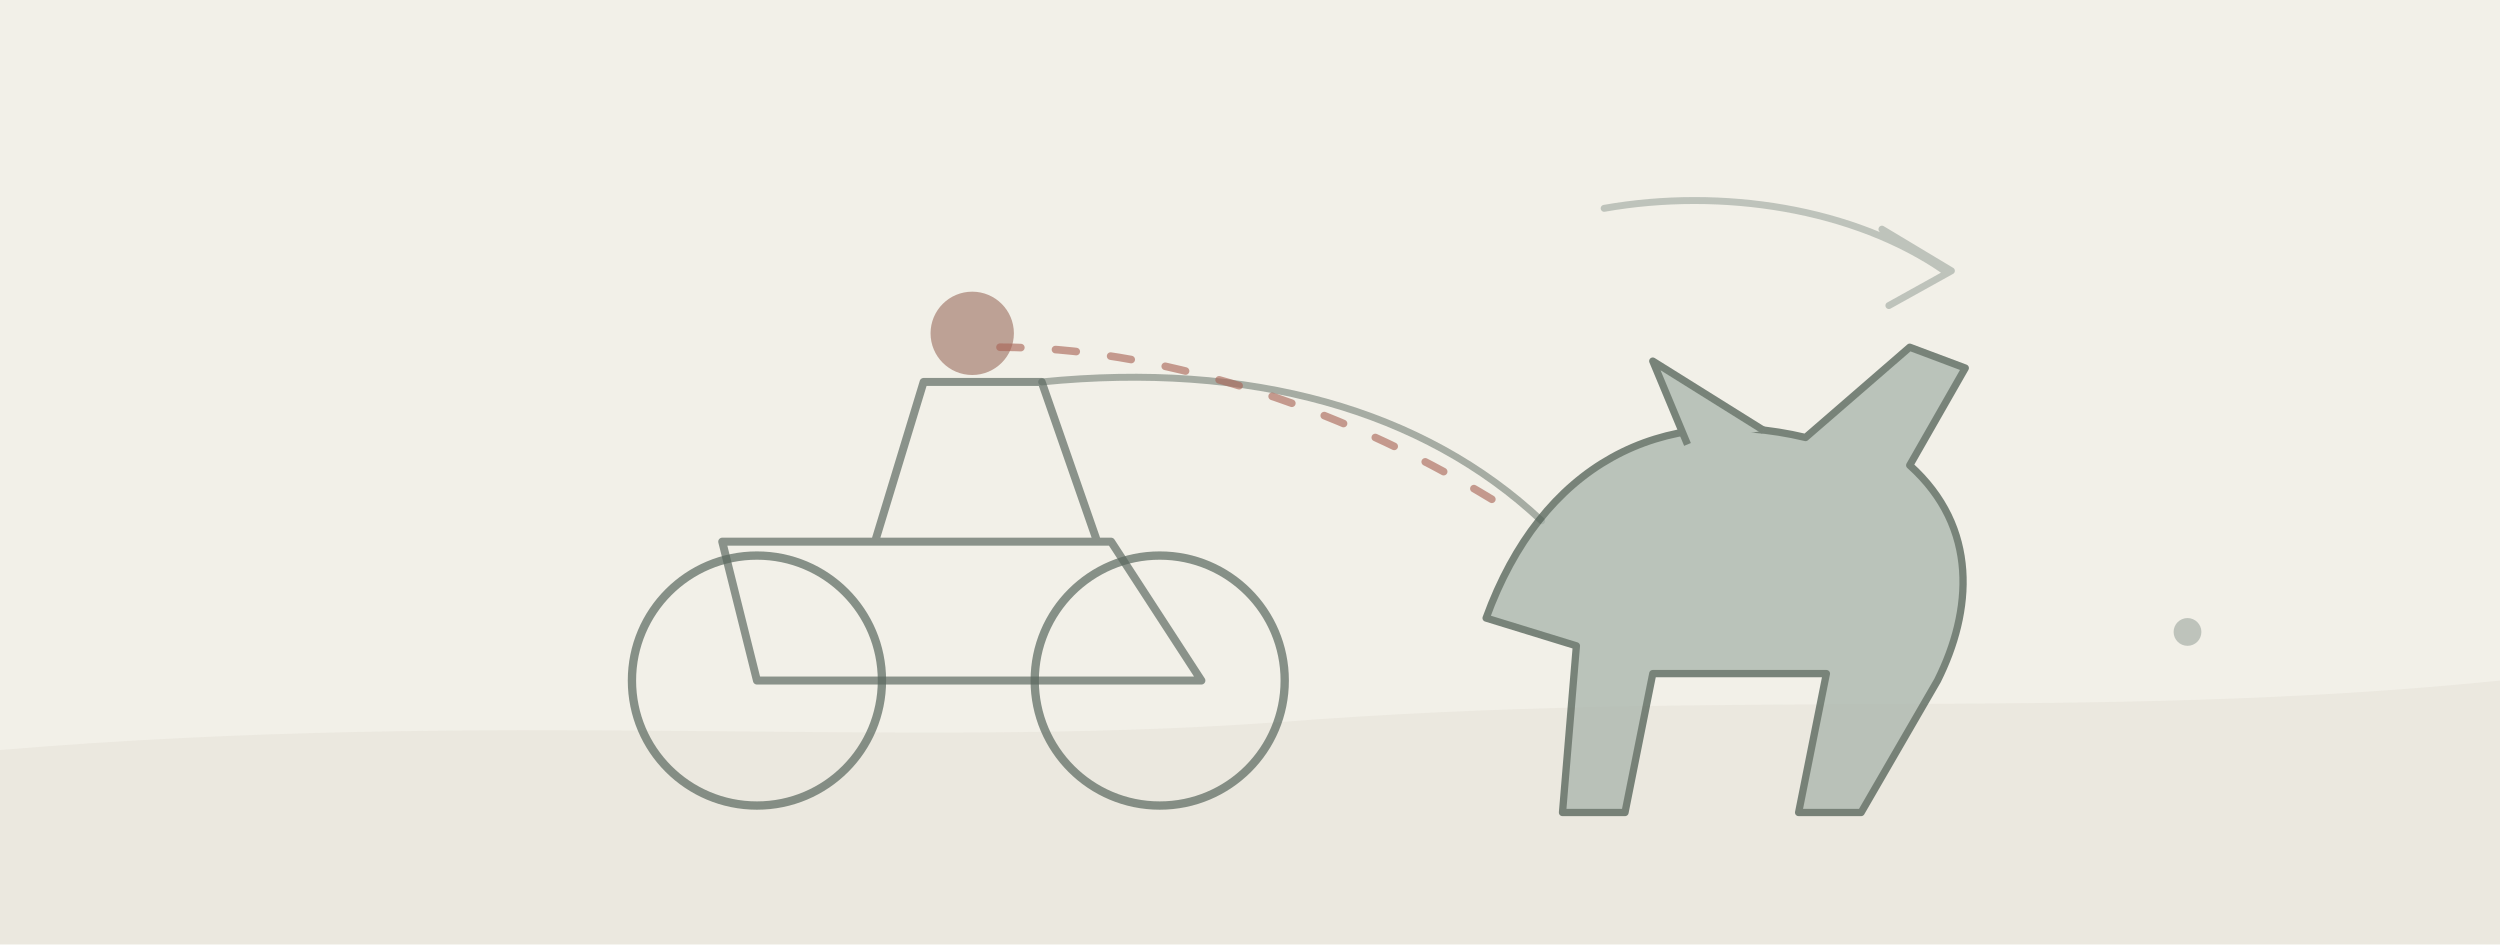
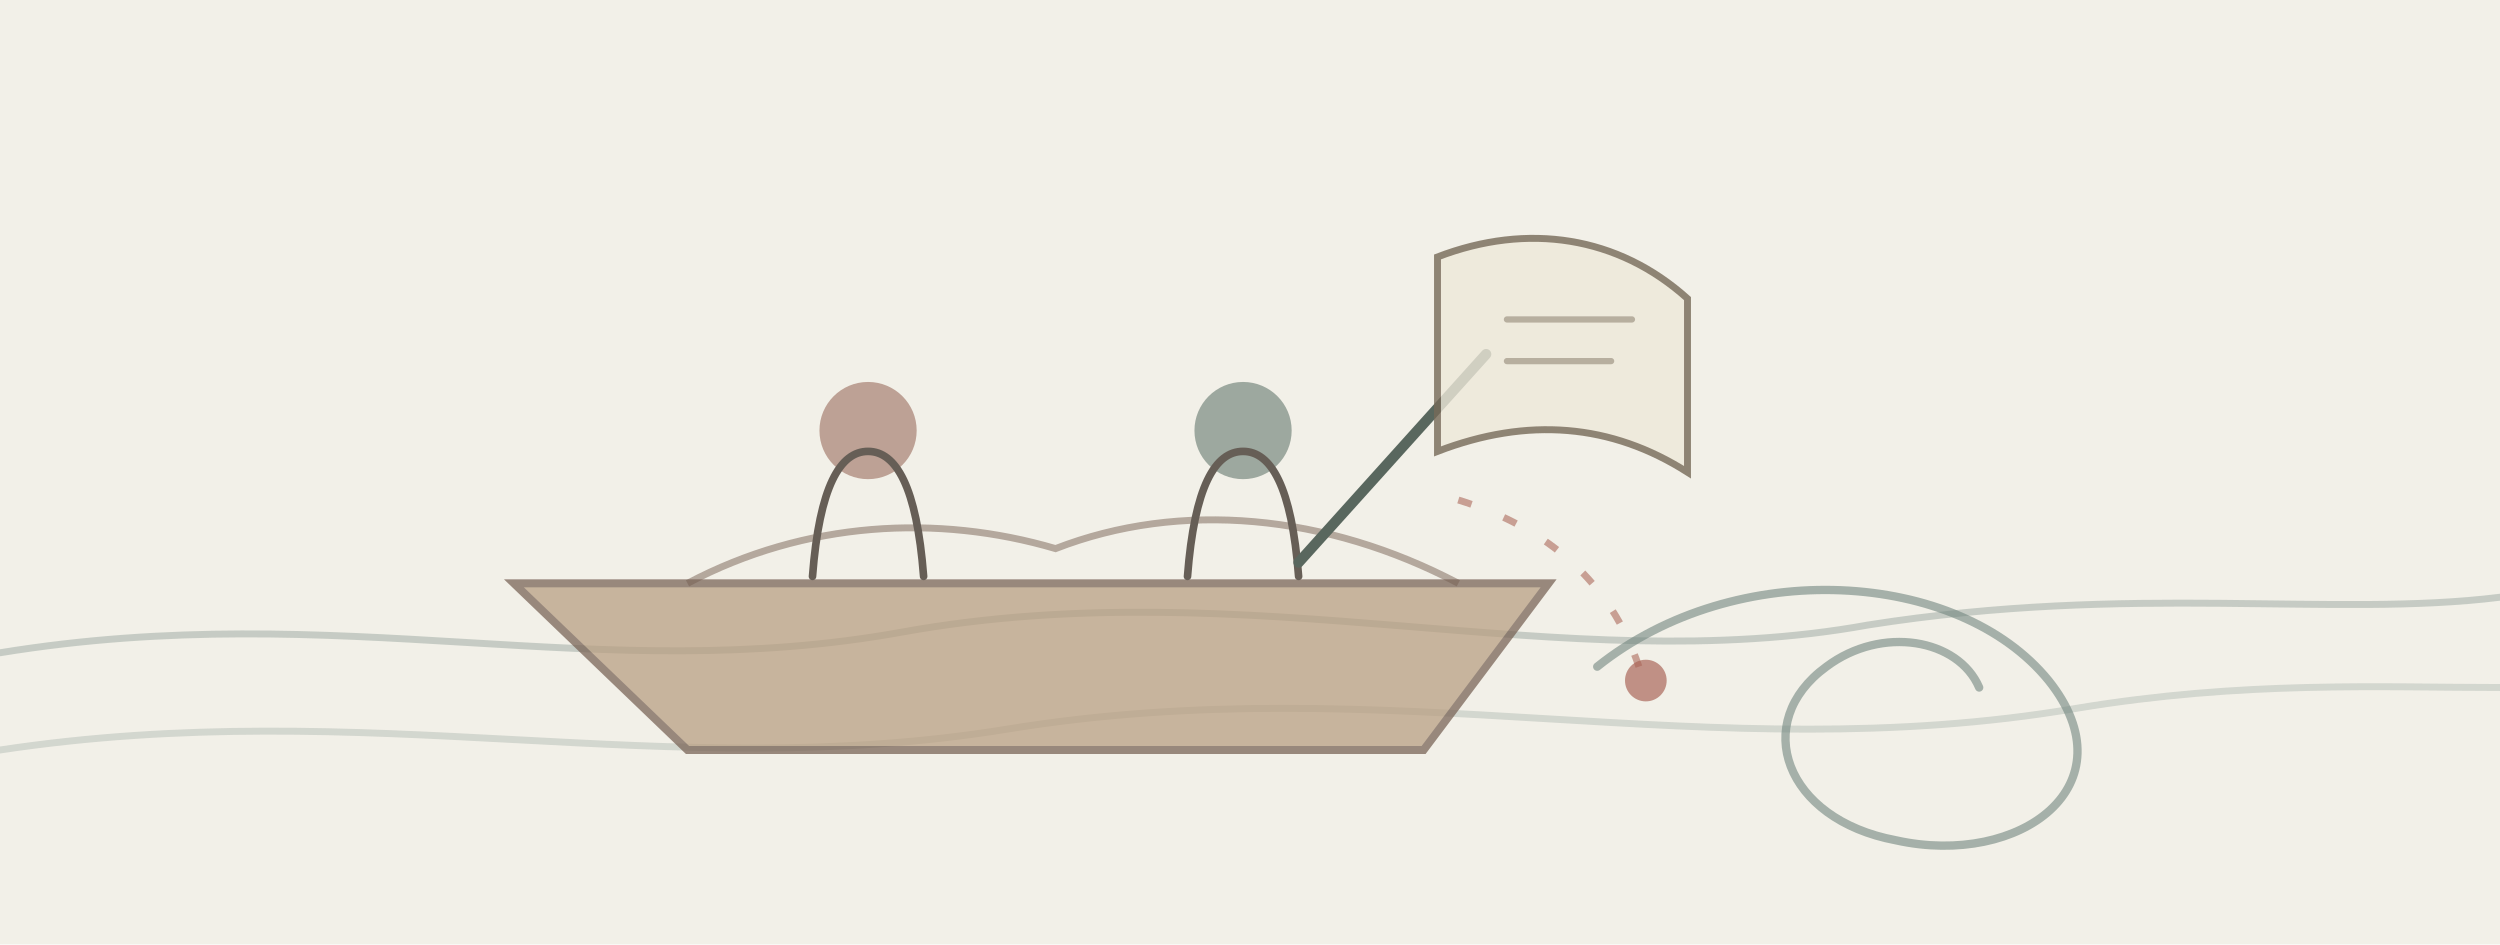
<svg xmlns="http://www.w3.org/2000/svg" viewBox="0 0 360 136" role="img" aria-labelledby="title">
  <rect width="360" height="136" fill="#F2F0E8" />
-   <path d="M0 108C72 102 128 108 184 104C248 99 301 104 360 98V136H0Z" fill="#D8D2C6" opacity=".27" />
-   <g fill="none" stroke="#59675E" stroke-linecap="round" stroke-linejoin="round">
-     <circle cx="109" cy="98" r="18" stroke-width="1.2" opacity=".7" />
-     <circle cx="167" cy="98" r="18" stroke-width="1.2" opacity=".7" />
-     <path d="M104 78H160L173 98H109L104 78ZM126 78L133 55H150L158 78" stroke-width="1.15" opacity=".68" />
-     <path d="M150 55C180 52 205 59 222 75" stroke-width="1" opacity=".5" />
+   <g fill="none" stroke="#71857E" stroke-linecap="round">
+     <path d="M0 94C49 86 86 99 130 91C180 82 225 98 269 90C307 84 336 89 360 86" opacity=".34" />
+     <path d="M0 108C53 100 96 113 145 105C200 96 246 111 299 102C323 98 343 99 360 99" opacity=".24" />
+     <path d="M230 96C250 80 282 82 295 98C307 113 291 125 273 121C257 118 252 104 263 96C271 90 282 92 285 99" stroke-width="1.2" opacity=".6" />
  </g>
-   <g transform="translate(211 41)" fill="#AAB6AD" stroke="#56645A" stroke-width="1.05" opacity=".78" stroke-linejoin="round">
-     <path d="M3 48C11 26 28 17 49 22L64 9L72 12L64 26C74 35 73 47 68 57L57 76H48L52 56H27L23 76H14L16 52Z" />
-     <path d="M32 23L27 11L43 21" />
+   <g transform="translate(68 38)">
+     <path d="M6 46H155L137 70H31Z" fill="#B79D80" stroke="#765F52" stroke-width="1.15" opacity=".72" />
+     <path d="M31 46C48 37 67 36 84 41C102 34 123 36 142 46" fill="none" stroke="#765F52" stroke-width="1" opacity=".5" />
+     <circle cx="57" cy="24" r="7" fill="#A98274" opacity=".72" />
+     <circle cx="111" cy="24" r="7" fill="#7D8C82" opacity=".72" />
+     <path d="M49 45C50 32 53 27 57 27C61 27 64 32 65 45M103 45C104 32 107 27 111 27C115 27 118 32 119 45" fill="none" stroke="#665E56" stroke-width="1.1" stroke-linecap="round" />
+     <path d="M119 43L146 13" stroke="#59675E" stroke-width="1.5" stroke-linecap="round" />
  </g>
-   <circle cx="140" cy="48" r="6" fill="#A98274" opacity=".72" />
-   <path d="M144 50C166 50 192 58 215 72" fill="none" stroke="#A86456" stroke-width="1.1" stroke-linecap="round" stroke-dasharray="3 5" opacity=".62" />
-   <path d="M231 30C248 27 267 30 280 39M271 33L281 39L272 44" fill="none" stroke="#718078" stroke-linecap="round" stroke-linejoin="round" opacity=".4" />
-   <circle cx="315" cy="91" r="2" fill="#718078" opacity=".4" />
+   <path d="M207 37C220 32 233 34 243 43V68C232 61 220 60 207 65Z" fill="#EEE8DA" stroke="#766957" stroke-width="1" opacity=".8" />
+   <path d="M217 46H235M217 52H232" stroke="#766957" stroke-width=".9" stroke-linecap="round" opacity=".46" />
+   <path d="M210 72C223 76 232 84 236 96" fill="none" stroke="#A86456" stroke-width="1" stroke-dasharray="2 5" opacity=".58" />
+   <circle cx="237" cy="98" r="3" fill="#A86456" opacity=".68" />
</svg>
